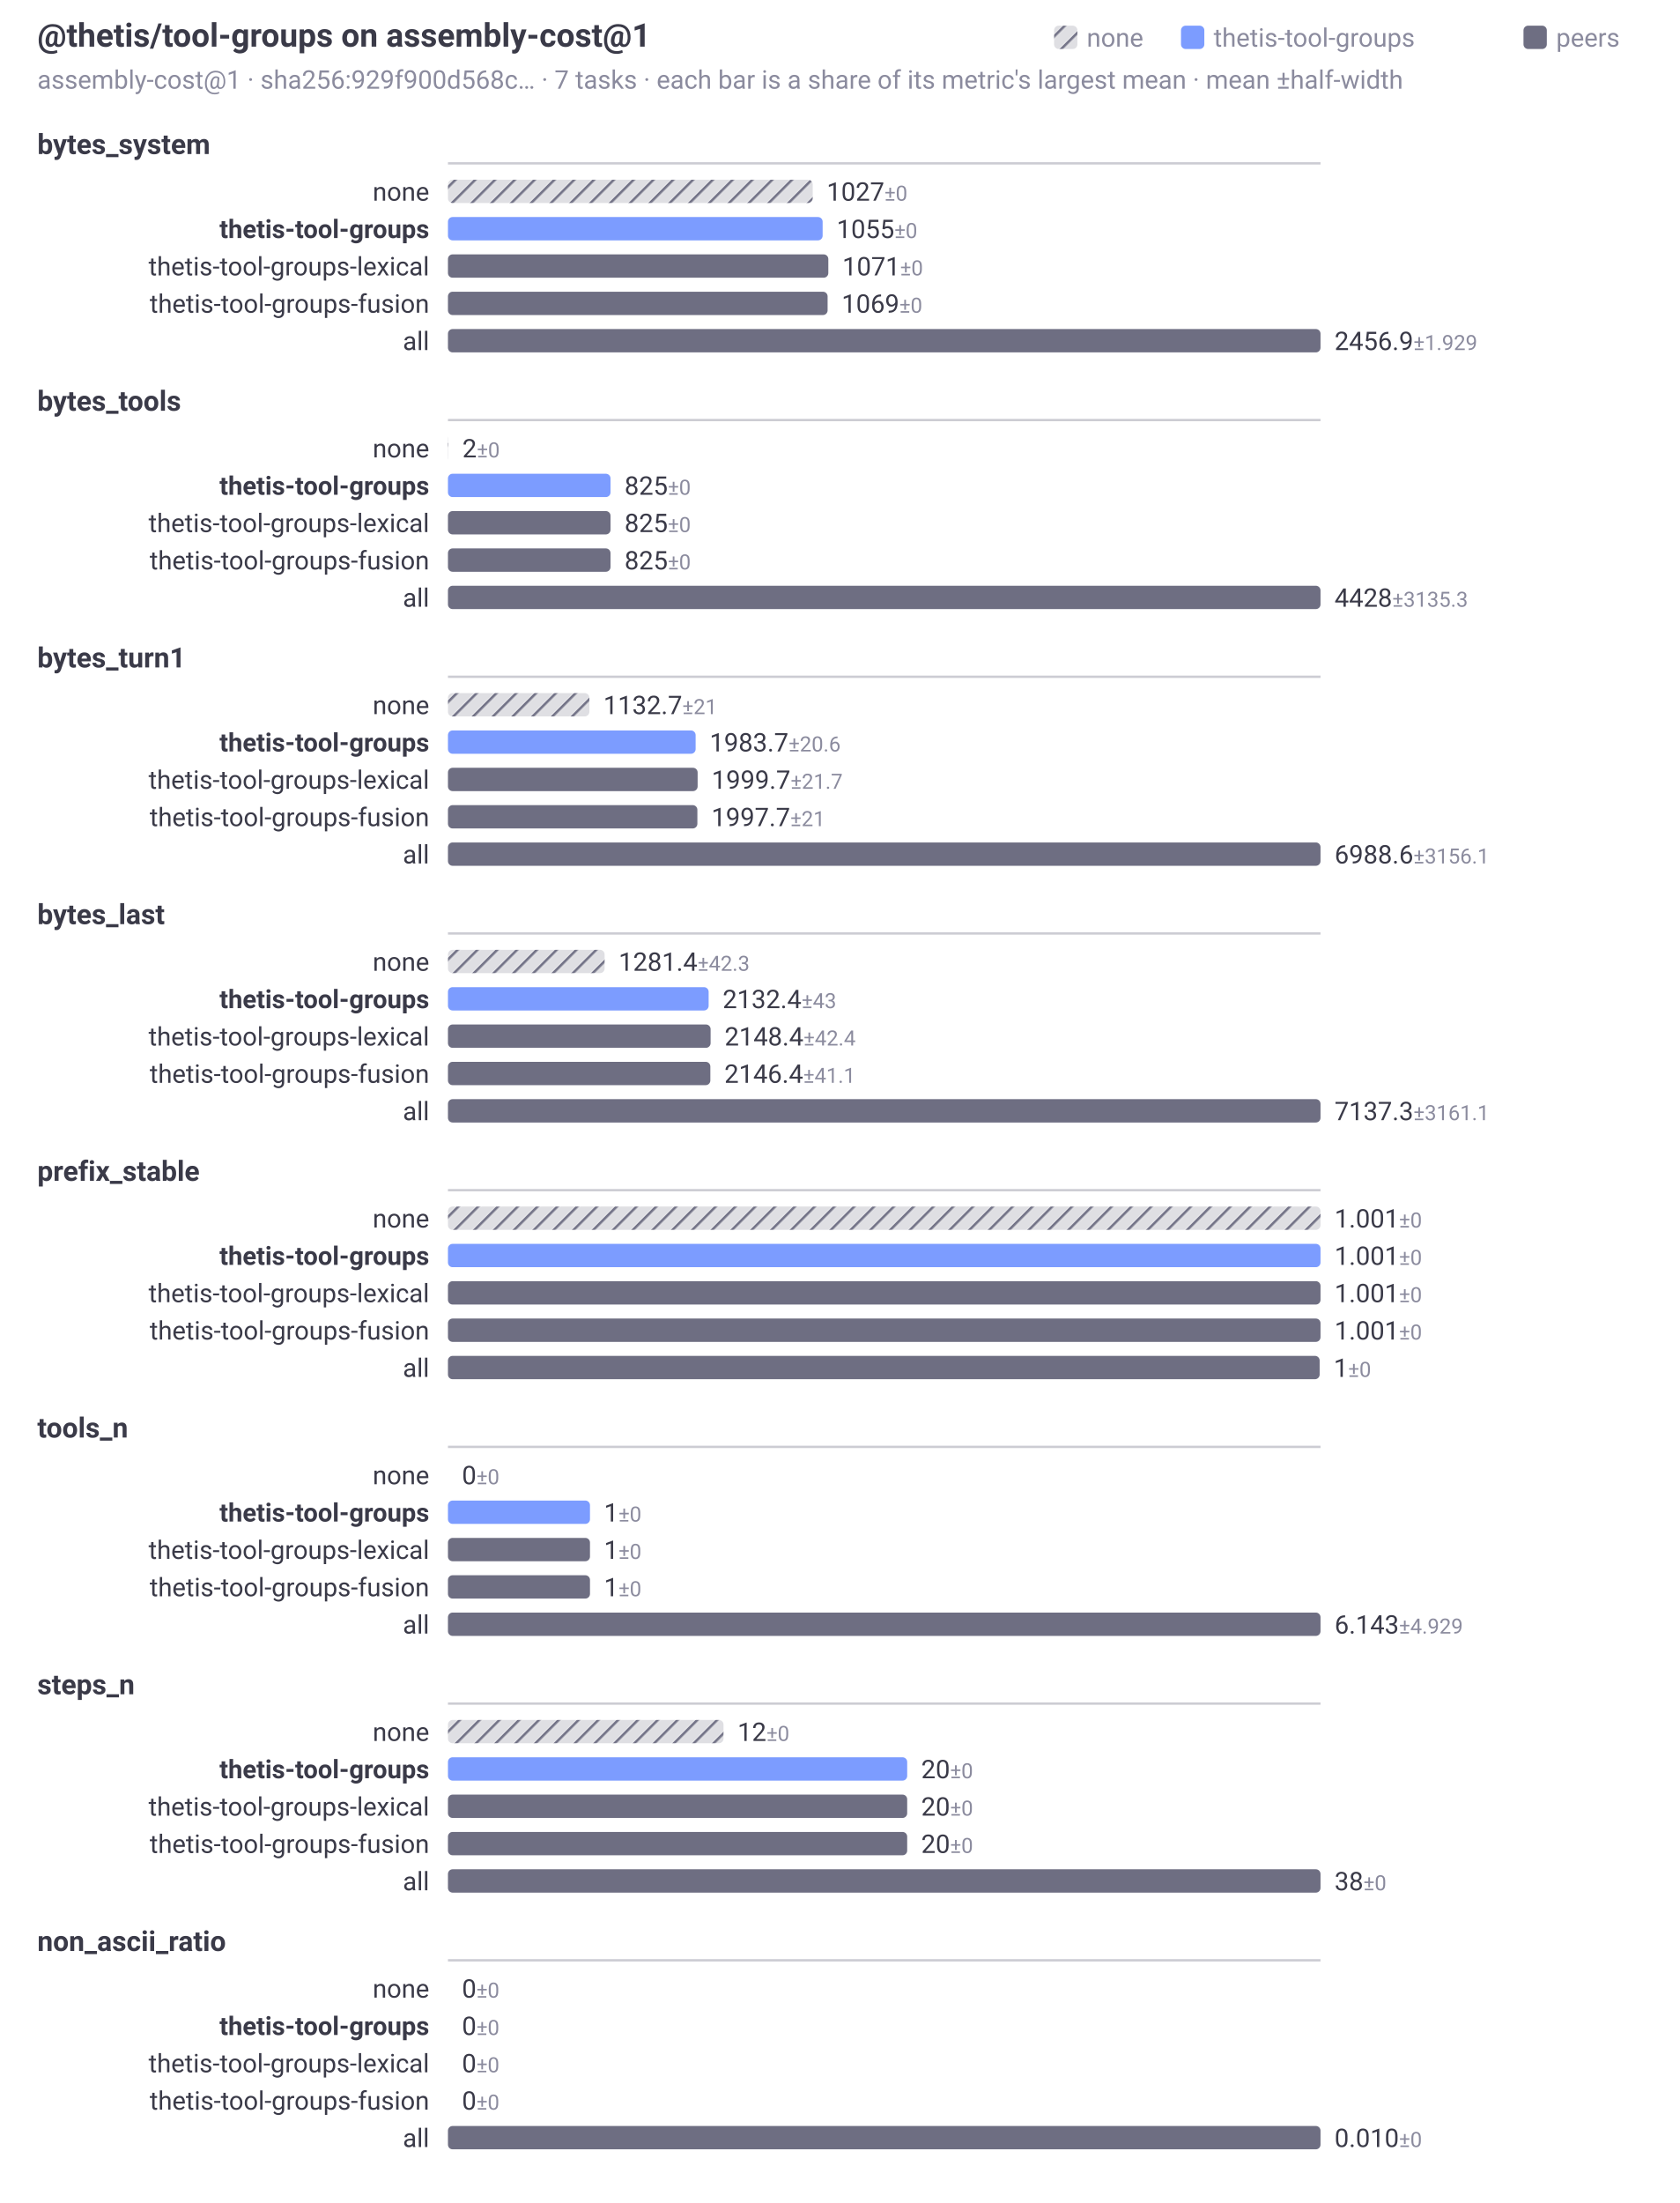
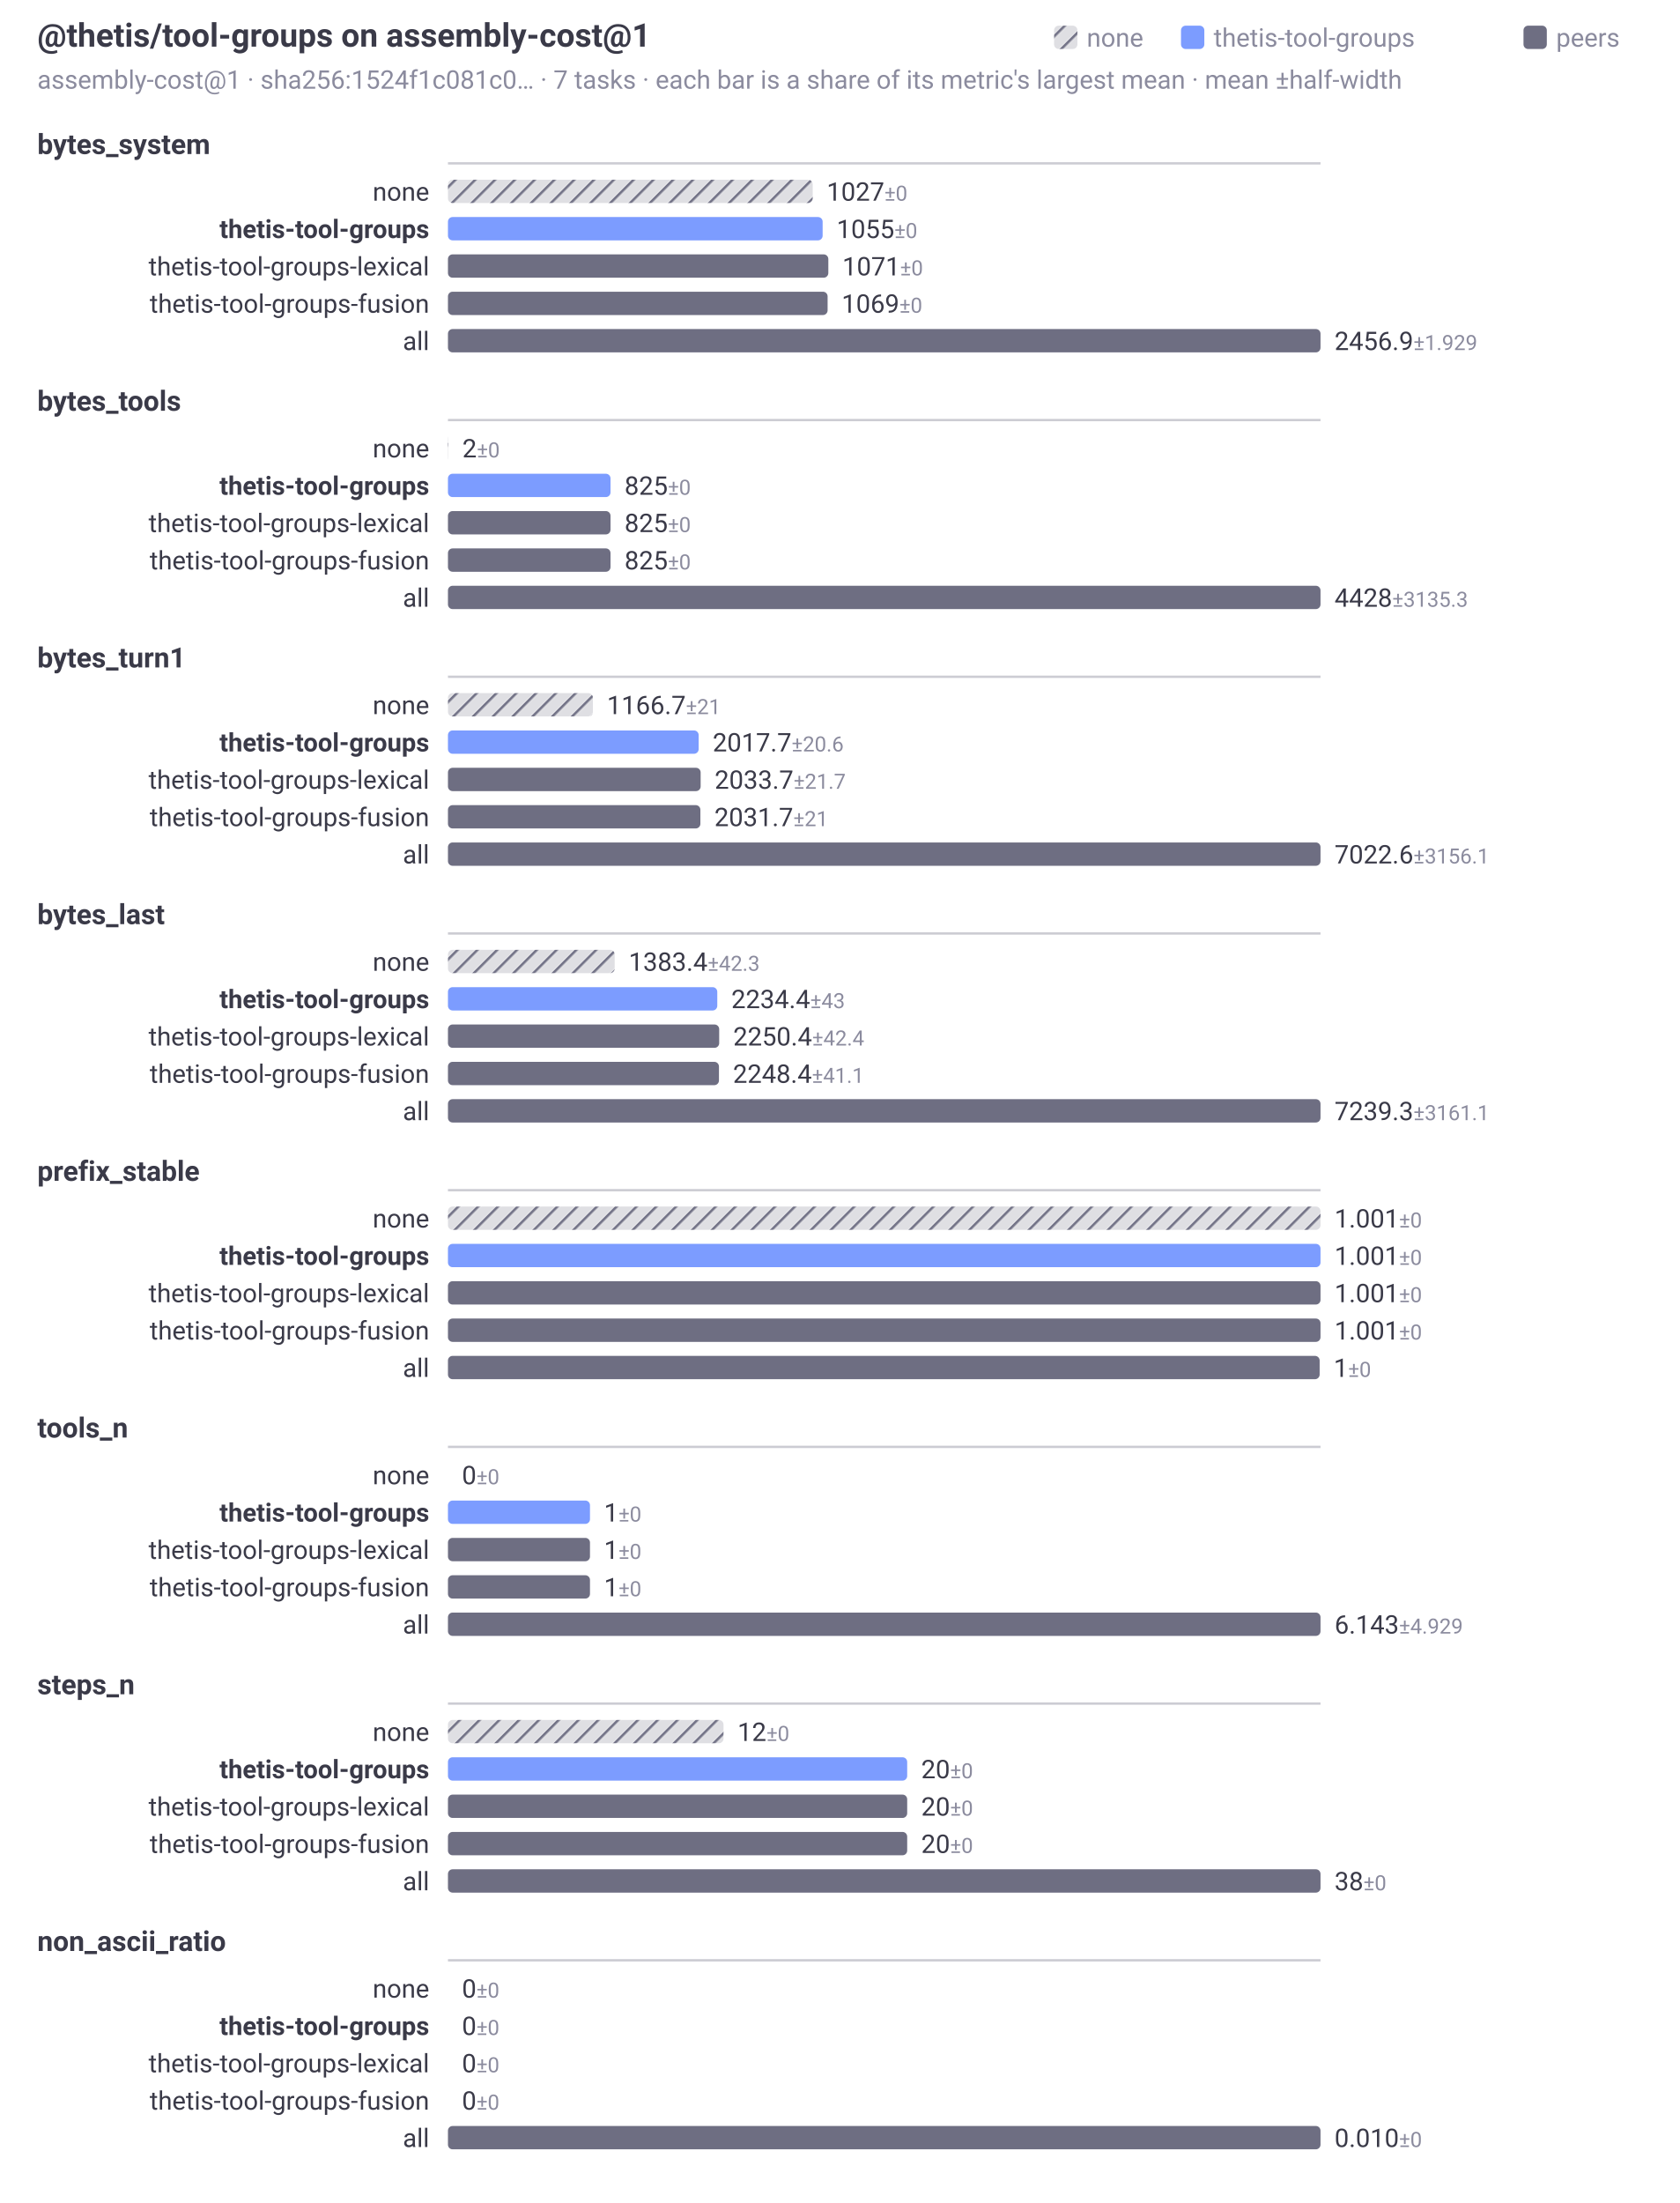
<svg xmlns="http://www.w3.org/2000/svg" width="720" height="944" viewBox="0 0 720 944" role="img" aria-labelledby="t d" font-family="system-ui, -apple-system, Segoe UI, Roboto, sans-serif">
  <style>.t{fill:#3a3a48}.f{fill:#8b8b9e}@media (prefers-color-scheme:dark){.t{fill:#d2d2dc}.f{fill:#9a9aae}}</style>
  <defs>
    <pattern id="hatch" width="6" height="6" patternUnits="userSpaceOnUse" patternTransform="rotate(45)">
      <rect width="6" height="6" fill="#6e6e82" fill-opacity="0.22" />
      <line x1="0" y1="0" x2="0" y2="6" stroke="#6e6e82" stroke-width="2" />
    </pattern>
  </defs>
  <text class="t" x="16" y="20" font-size="14" font-weight="600">@thetis/tool-groups on assembly-cost@1</text>
-   <text class="f" x="16" y="38" font-size="11">assembly-cost@1 · sha256:929f900d568c… · 7 tasks · each bar is a share of its metric's largest mean · mean ±half-width</text>
+   <text class="f" x="16" y="38" font-size="11">assembly-cost@1 · sha256:1524f1c081c0… · 7 tasks · each bar is a share of its metric's largest mean · mean ±half-width</text>
  <rect x="653" y="11" width="10" height="10" rx="2" fill="#6e6e82" />
  <text class="f" x="667" y="20" font-size="11">peers</text>
  <rect x="506.2" y="11" width="10" height="10" rx="2" fill="#7c9cff" />
  <text class="f" x="520.2" y="20" font-size="11">thetis-tool-groups</text>
  <rect x="451.8" y="11" width="10" height="10" rx="2" fill="url(#hatch)" />
  <text class="f" x="465.8" y="20" font-size="11">none</text>
  <text class="t" x="16" y="66" font-size="12" font-weight="600">bytes_system</text>
  <line x1="192" y1="70" x2="566" y2="70" stroke="#6e6e82" stroke-opacity="0.35" stroke-width="1" />
  <text class="t" x="184" y="86" font-size="11" text-anchor="end">none</text>
  <rect x="192" y="77" width="156.34" height="10" rx="2" fill="url(#hatch)" />
  <text class="t" x="354.34" y="86" font-size="11">1027<tspan class="f" font-size="9"> ±0</tspan>
  </text>
  <text class="t" x="184" y="102" font-size="11" text-anchor="end" font-weight="600">thetis-tool-groups</text>
  <rect x="192" y="93" width="160.6" height="10" rx="2" fill="#7c9cff" />
  <text class="t" x="358.6" y="102" font-size="11">1055<tspan class="f" font-size="9"> ±0</tspan>
  </text>
  <text class="t" x="184" y="118" font-size="11" text-anchor="end">thetis-tool-groups-lexical</text>
  <rect x="192" y="109" width="163.04" height="10" rx="2" fill="#6e6e82" />
  <text class="t" x="361.04" y="118" font-size="11">1071<tspan class="f" font-size="9"> ±0</tspan>
  </text>
  <text class="t" x="184" y="134" font-size="11" text-anchor="end">thetis-tool-groups-fusion</text>
  <rect x="192" y="125" width="162.73" height="10" rx="2" fill="#6e6e82" />
  <text class="t" x="360.73" y="134" font-size="11">1069<tspan class="f" font-size="9"> ±0</tspan>
  </text>
  <text class="t" x="184" y="150" font-size="11" text-anchor="end">all</text>
  <rect x="192" y="141" width="374" height="10" rx="2" fill="#6e6e82" />
  <text class="t" x="572" y="150" font-size="11">2456.9<tspan class="f" font-size="9"> ±1.929</tspan>
  </text>
  <text class="t" x="16" y="176" font-size="12" font-weight="600">bytes_tools</text>
  <line x1="192" y1="180" x2="566" y2="180" stroke="#6e6e82" stroke-opacity="0.35" stroke-width="1" />
  <text class="t" x="184" y="196" font-size="11" text-anchor="end">none</text>
  <rect x="192" y="187" width="0.17" height="10" rx="2" fill="url(#hatch)" />
  <text class="t" x="198.17" y="196" font-size="11">2<tspan class="f" font-size="9"> ±0</tspan>
  </text>
  <text class="t" x="184" y="212" font-size="11" text-anchor="end" font-weight="600">thetis-tool-groups</text>
  <rect x="192" y="203" width="69.68" height="10" rx="2" fill="#7c9cff" />
  <text class="t" x="267.68" y="212" font-size="11">825<tspan class="f" font-size="9"> ±0</tspan>
  </text>
  <text class="t" x="184" y="228" font-size="11" text-anchor="end">thetis-tool-groups-lexical</text>
  <rect x="192" y="219" width="69.68" height="10" rx="2" fill="#6e6e82" />
  <text class="t" x="267.68" y="228" font-size="11">825<tspan class="f" font-size="9"> ±0</tspan>
  </text>
  <text class="t" x="184" y="244" font-size="11" text-anchor="end">thetis-tool-groups-fusion</text>
  <rect x="192" y="235" width="69.68" height="10" rx="2" fill="#6e6e82" />
  <text class="t" x="267.68" y="244" font-size="11">825<tspan class="f" font-size="9"> ±0</tspan>
  </text>
  <text class="t" x="184" y="260" font-size="11" text-anchor="end">all</text>
  <rect x="192" y="251" width="374" height="10" rx="2" fill="#6e6e82" />
  <text class="t" x="572" y="260" font-size="11">4428<tspan class="f" font-size="9"> ±3135.3</tspan>
  </text>
  <text class="t" x="16" y="286" font-size="12" font-weight="600">bytes_turn1</text>
  <line x1="192" y1="290" x2="566" y2="290" stroke="#6e6e82" stroke-opacity="0.35" stroke-width="1" />
  <text class="t" x="184" y="306" font-size="11" text-anchor="end">none</text>
-   <rect x="192" y="297" width="60.62" height="10" rx="2" fill="url(#hatch)" />
-   <text class="t" x="258.62" y="306" font-size="11">1132.7<tspan class="f" font-size="9"> ±21</tspan>
+   <rect x="192" y="297" width="62.14" height="10" rx="2" fill="url(#hatch)" />
+   <text class="t" x="260.14" y="306" font-size="11">1166.7<tspan class="f" font-size="9"> ±21</tspan>
  </text>
  <text class="t" x="184" y="322" font-size="11" text-anchor="end" font-weight="600">thetis-tool-groups</text>
-   <rect x="192" y="313" width="106.16" height="10" rx="2" fill="#7c9cff" />
-   <text class="t" x="304.16" y="322" font-size="11">1983.7<tspan class="f" font-size="9"> ±20.6</tspan>
+   <rect x="192" y="313" width="107.46" height="10" rx="2" fill="#7c9cff" />
+   <text class="t" x="305.46" y="322" font-size="11">2017.7<tspan class="f" font-size="9"> ±20.6</tspan>
  </text>
  <text class="t" x="184" y="338" font-size="11" text-anchor="end">thetis-tool-groups-lexical</text>
-   <rect x="192" y="329" width="107.02" height="10" rx="2" fill="#6e6e82" />
-   <text class="t" x="305.02" y="338" font-size="11">1999.7<tspan class="f" font-size="9"> ±21.7</tspan>
+   <rect x="192" y="329" width="108.31" height="10" rx="2" fill="#6e6e82" />
+   <text class="t" x="306.31" y="338" font-size="11">2033.7<tspan class="f" font-size="9"> ±21.7</tspan>
  </text>
  <text class="t" x="184" y="354" font-size="11" text-anchor="end">thetis-tool-groups-fusion</text>
-   <rect x="192" y="345" width="106.91" height="10" rx="2" fill="#6e6e82" />
-   <text class="t" x="304.91" y="354" font-size="11">1997.7<tspan class="f" font-size="9"> ±21</tspan>
+   <rect x="192" y="345" width="108.2" height="10" rx="2" fill="#6e6e82" />
+   <text class="t" x="306.2" y="354" font-size="11">2031.7<tspan class="f" font-size="9"> ±21</tspan>
  </text>
  <text class="t" x="184" y="370" font-size="11" text-anchor="end">all</text>
  <rect x="192" y="361" width="374" height="10" rx="2" fill="#6e6e82" />
-   <text class="t" x="572" y="370" font-size="11">6988.6<tspan class="f" font-size="9"> ±3156.1</tspan>
+   <text class="t" x="572" y="370" font-size="11">7022.6<tspan class="f" font-size="9"> ±3156.1</tspan>
  </text>
  <text class="t" x="16" y="396" font-size="12" font-weight="600">bytes_last</text>
  <line x1="192" y1="400" x2="566" y2="400" stroke="#6e6e82" stroke-opacity="0.35" stroke-width="1" />
  <text class="t" x="184" y="416" font-size="11" text-anchor="end">none</text>
-   <rect x="192" y="407" width="67.15" height="10" rx="2" fill="url(#hatch)" />
-   <text class="t" x="265.15" y="416" font-size="11">1281.4<tspan class="f" font-size="9"> ±42.3</tspan>
+   <rect x="192" y="407" width="71.47" height="10" rx="2" fill="url(#hatch)" />
+   <text class="t" x="269.47" y="416" font-size="11">1383.4<tspan class="f" font-size="9"> ±42.3</tspan>
  </text>
  <text class="t" x="184" y="432" font-size="11" text-anchor="end" font-weight="600">thetis-tool-groups</text>
-   <rect x="192" y="423" width="111.74" height="10" rx="2" fill="#7c9cff" />
-   <text class="t" x="309.74" y="432" font-size="11">2132.4<tspan class="f" font-size="9"> ±43</tspan>
+   <rect x="192" y="423" width="115.44" height="10" rx="2" fill="#7c9cff" />
+   <text class="t" x="313.44" y="432" font-size="11">2234.4<tspan class="f" font-size="9"> ±43</tspan>
  </text>
  <text class="t" x="184" y="448" font-size="11" text-anchor="end">thetis-tool-groups-lexical</text>
-   <rect x="192" y="439" width="112.58" height="10" rx="2" fill="#6e6e82" />
-   <text class="t" x="310.58" y="448" font-size="11">2148.4<tspan class="f" font-size="9"> ±42.4</tspan>
+   <rect x="192" y="439" width="116.26" height="10" rx="2" fill="#6e6e82" />
+   <text class="t" x="314.26" y="448" font-size="11">2250.4<tspan class="f" font-size="9"> ±42.4</tspan>
  </text>
  <text class="t" x="184" y="464" font-size="11" text-anchor="end">thetis-tool-groups-fusion</text>
-   <rect x="192" y="455" width="112.47" height="10" rx="2" fill="#6e6e82" />
-   <text class="t" x="310.47" y="464" font-size="11">2146.4<tspan class="f" font-size="9"> ±41.1</tspan>
+   <rect x="192" y="455" width="116.16" height="10" rx="2" fill="#6e6e82" />
+   <text class="t" x="314.16" y="464" font-size="11">2248.4<tspan class="f" font-size="9"> ±41.1</tspan>
  </text>
  <text class="t" x="184" y="480" font-size="11" text-anchor="end">all</text>
  <rect x="192" y="471" width="374" height="10" rx="2" fill="#6e6e82" />
-   <text class="t" x="572" y="480" font-size="11">7137.3<tspan class="f" font-size="9"> ±3161.1</tspan>
+   <text class="t" x="572" y="480" font-size="11">7239.3<tspan class="f" font-size="9"> ±3161.1</tspan>
  </text>
  <text class="t" x="16" y="506" font-size="12" font-weight="600">prefix_stable</text>
  <line x1="192" y1="510" x2="566" y2="510" stroke="#6e6e82" stroke-opacity="0.35" stroke-width="1" />
  <text class="t" x="184" y="526" font-size="11" text-anchor="end">none</text>
  <rect x="192" y="517" width="374" height="10" rx="2" fill="url(#hatch)" />
  <text class="t" x="572" y="526" font-size="11">1.001<tspan class="f" font-size="9"> ±0</tspan>
  </text>
  <text class="t" x="184" y="542" font-size="11" text-anchor="end" font-weight="600">thetis-tool-groups</text>
  <rect x="192" y="533" width="374" height="10" rx="2" fill="#7c9cff" />
  <text class="t" x="572" y="542" font-size="11">1.001<tspan class="f" font-size="9"> ±0</tspan>
  </text>
  <text class="t" x="184" y="558" font-size="11" text-anchor="end">thetis-tool-groups-lexical</text>
  <rect x="192" y="549" width="374" height="10" rx="2" fill="#6e6e82" />
  <text class="t" x="572" y="558" font-size="11">1.001<tspan class="f" font-size="9"> ±0</tspan>
  </text>
  <text class="t" x="184" y="574" font-size="11" text-anchor="end">thetis-tool-groups-fusion</text>
  <rect x="192" y="565" width="374" height="10" rx="2" fill="#6e6e82" />
  <text class="t" x="572" y="574" font-size="11">1.001<tspan class="f" font-size="9"> ±0</tspan>
  </text>
  <text class="t" x="184" y="590" font-size="11" text-anchor="end">all</text>
  <rect x="192" y="581" width="373.63" height="10" rx="2" fill="#6e6e82" />
  <text class="t" x="571.63" y="590" font-size="11">1<tspan class="f" font-size="9"> ±0</tspan>
  </text>
  <text class="t" x="16" y="616" font-size="12" font-weight="600">tools_n</text>
  <line x1="192" y1="620" x2="566" y2="620" stroke="#6e6e82" stroke-opacity="0.35" stroke-width="1" />
  <text class="t" x="184" y="636" font-size="11" text-anchor="end">none</text>
  <rect x="192" y="627" width="0" height="10" rx="2" fill="url(#hatch)" />
  <text class="t" x="198" y="636" font-size="11">0<tspan class="f" font-size="9"> ±0</tspan>
  </text>
  <text class="t" x="184" y="652" font-size="11" text-anchor="end" font-weight="600">thetis-tool-groups</text>
  <rect x="192" y="643" width="60.88" height="10" rx="2" fill="#7c9cff" />
  <text class="t" x="258.88" y="652" font-size="11">1<tspan class="f" font-size="9"> ±0</tspan>
  </text>
  <text class="t" x="184" y="668" font-size="11" text-anchor="end">thetis-tool-groups-lexical</text>
  <rect x="192" y="659" width="60.88" height="10" rx="2" fill="#6e6e82" />
  <text class="t" x="258.88" y="668" font-size="11">1<tspan class="f" font-size="9"> ±0</tspan>
  </text>
  <text class="t" x="184" y="684" font-size="11" text-anchor="end">thetis-tool-groups-fusion</text>
  <rect x="192" y="675" width="60.88" height="10" rx="2" fill="#6e6e82" />
  <text class="t" x="258.88" y="684" font-size="11">1<tspan class="f" font-size="9"> ±0</tspan>
  </text>
  <text class="t" x="184" y="700" font-size="11" text-anchor="end">all</text>
  <rect x="192" y="691" width="374" height="10" rx="2" fill="#6e6e82" />
  <text class="t" x="572" y="700" font-size="11">6.143<tspan class="f" font-size="9"> ±4.929</tspan>
  </text>
  <text class="t" x="16" y="726" font-size="12" font-weight="600">steps_n</text>
  <line x1="192" y1="730" x2="566" y2="730" stroke="#6e6e82" stroke-opacity="0.35" stroke-width="1" />
  <text class="t" x="184" y="746" font-size="11" text-anchor="end">none</text>
  <rect x="192" y="737" width="118.11" height="10" rx="2" fill="url(#hatch)" />
  <text class="t" x="316.11" y="746" font-size="11">12<tspan class="f" font-size="9"> ±0</tspan>
  </text>
  <text class="t" x="184" y="762" font-size="11" text-anchor="end" font-weight="600">thetis-tool-groups</text>
  <rect x="192" y="753" width="196.84" height="10" rx="2" fill="#7c9cff" />
  <text class="t" x="394.84" y="762" font-size="11">20<tspan class="f" font-size="9"> ±0</tspan>
  </text>
  <text class="t" x="184" y="778" font-size="11" text-anchor="end">thetis-tool-groups-lexical</text>
  <rect x="192" y="769" width="196.84" height="10" rx="2" fill="#6e6e82" />
  <text class="t" x="394.84" y="778" font-size="11">20<tspan class="f" font-size="9"> ±0</tspan>
  </text>
  <text class="t" x="184" y="794" font-size="11" text-anchor="end">thetis-tool-groups-fusion</text>
  <rect x="192" y="785" width="196.84" height="10" rx="2" fill="#6e6e82" />
  <text class="t" x="394.84" y="794" font-size="11">20<tspan class="f" font-size="9"> ±0</tspan>
  </text>
  <text class="t" x="184" y="810" font-size="11" text-anchor="end">all</text>
  <rect x="192" y="801" width="374" height="10" rx="2" fill="#6e6e82" />
  <text class="t" x="572" y="810" font-size="11">38<tspan class="f" font-size="9"> ±0</tspan>
  </text>
  <text class="t" x="16" y="836" font-size="12" font-weight="600">non_ascii_ratio</text>
  <line x1="192" y1="840" x2="566" y2="840" stroke="#6e6e82" stroke-opacity="0.35" stroke-width="1" />
  <text class="t" x="184" y="856" font-size="11" text-anchor="end">none</text>
  <rect x="192" y="847" width="0" height="10" rx="2" fill="url(#hatch)" />
  <text class="t" x="198" y="856" font-size="11">0<tspan class="f" font-size="9"> ±0</tspan>
  </text>
  <text class="t" x="184" y="872" font-size="11" text-anchor="end" font-weight="600">thetis-tool-groups</text>
  <rect x="192" y="863" width="0" height="10" rx="2" fill="#7c9cff" />
  <text class="t" x="198" y="872" font-size="11">0<tspan class="f" font-size="9"> ±0</tspan>
  </text>
  <text class="t" x="184" y="888" font-size="11" text-anchor="end">thetis-tool-groups-lexical</text>
  <rect x="192" y="879" width="0" height="10" rx="2" fill="#6e6e82" />
  <text class="t" x="198" y="888" font-size="11">0<tspan class="f" font-size="9"> ±0</tspan>
  </text>
  <text class="t" x="184" y="904" font-size="11" text-anchor="end">thetis-tool-groups-fusion</text>
  <rect x="192" y="895" width="0" height="10" rx="2" fill="#6e6e82" />
  <text class="t" x="198" y="904" font-size="11">0<tspan class="f" font-size="9"> ±0</tspan>
  </text>
  <text class="t" x="184" y="920" font-size="11" text-anchor="end">all</text>
  <rect x="192" y="911" width="374" height="10" rx="2" fill="#6e6e82" />
  <text class="t" x="572" y="920" font-size="11">0.010<tspan class="f" font-size="9"> ±0</tspan>
  </text>
</svg>
